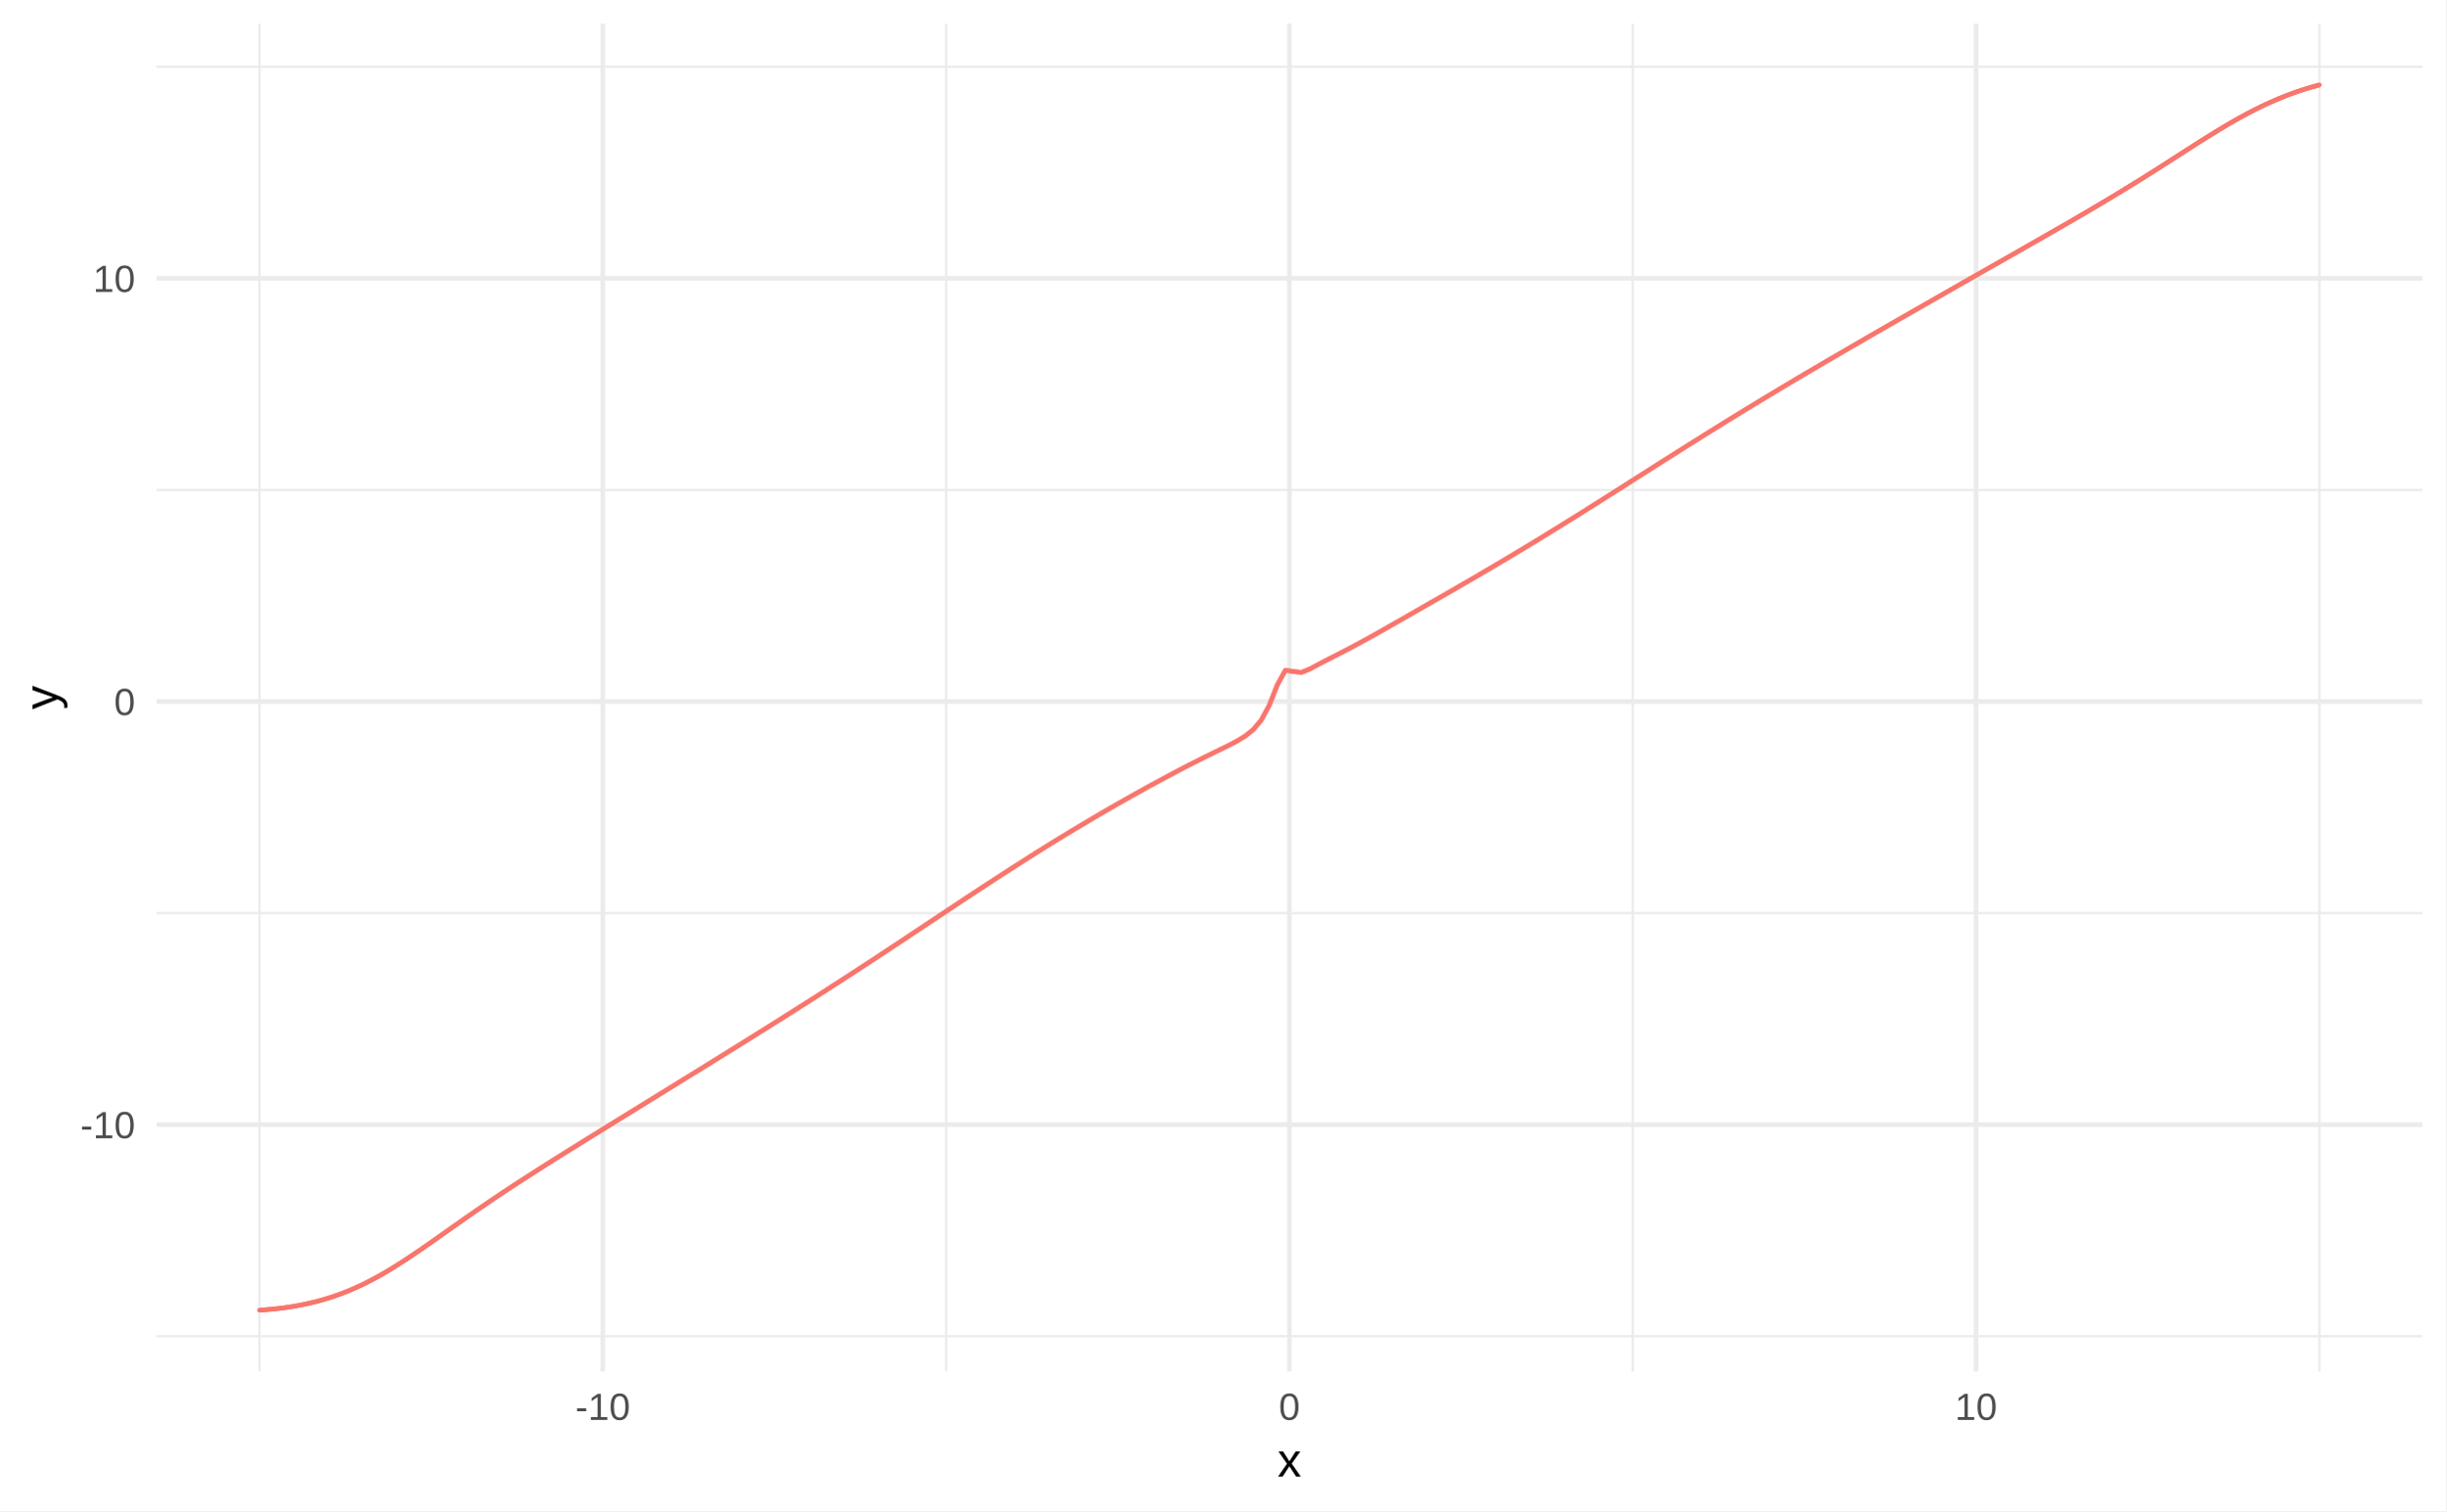
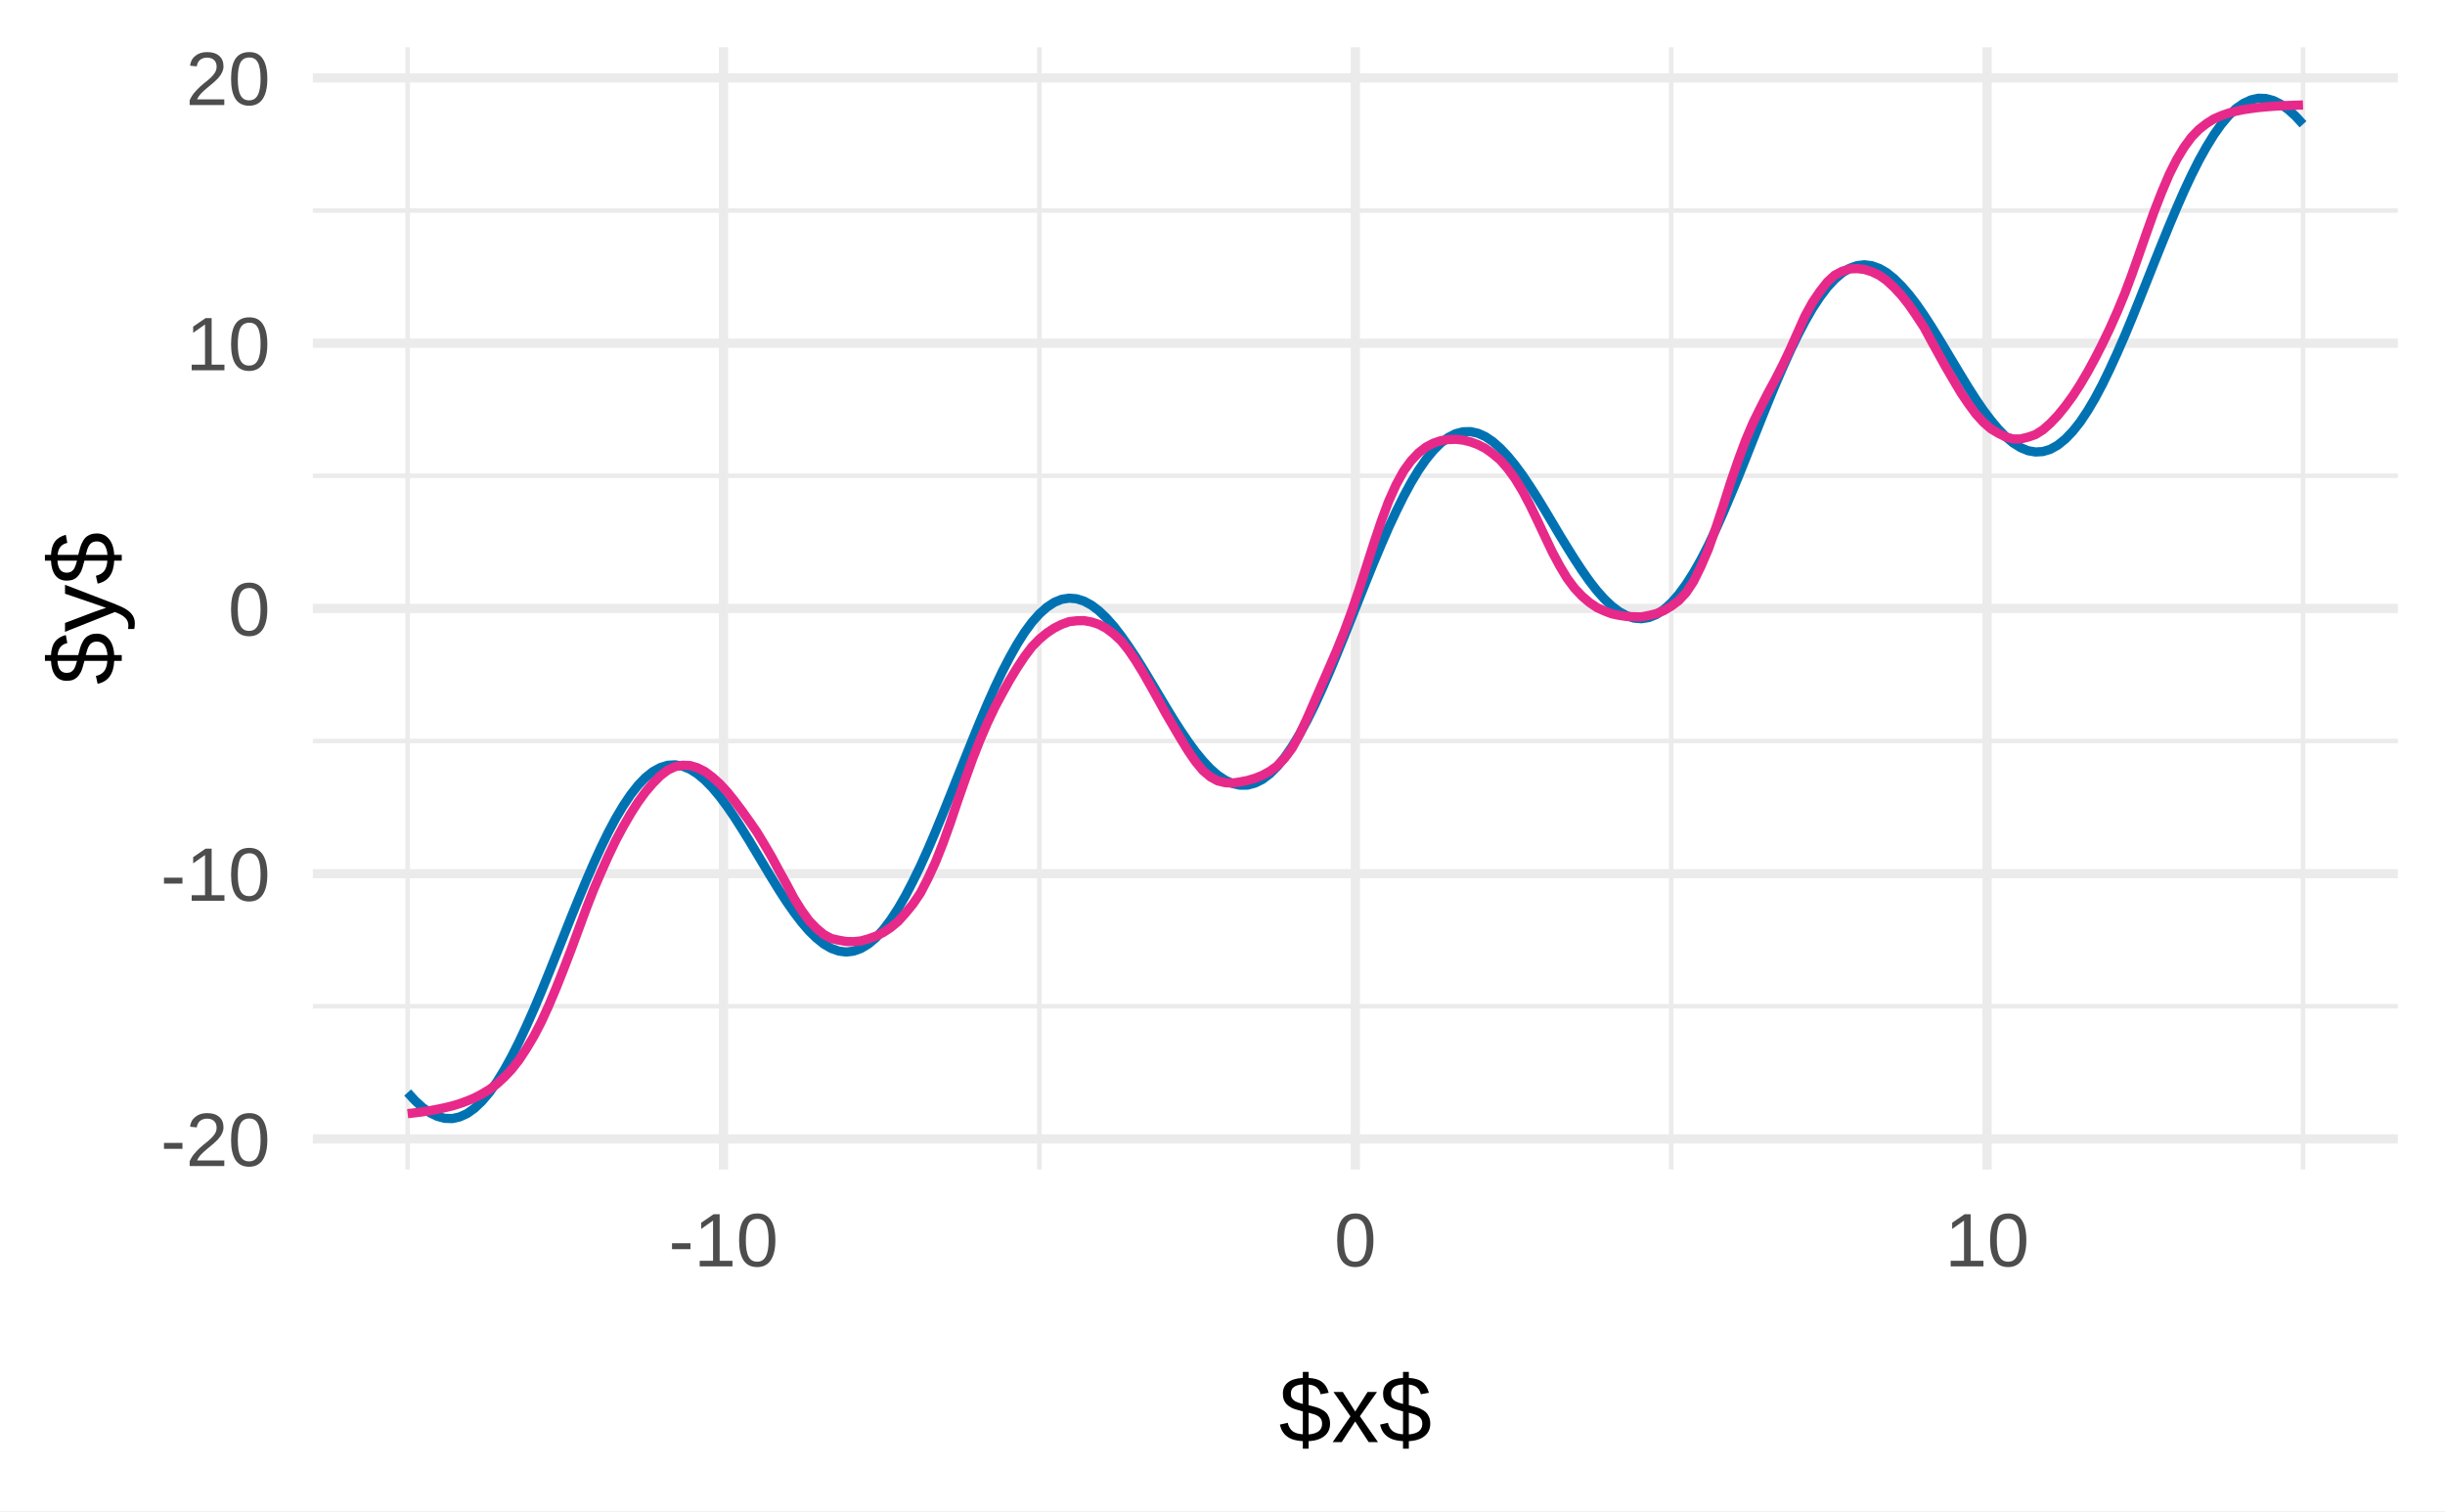
- <svg xmlns="http://www.w3.org/2000/svg" viewBox="0 0 566.93 350.38">
+ <svg xmlns="http://www.w3.org/2000/svg" viewBox="0 0 283.46 175.19">
  <defs>
    <style type="text/css">
    line, polyline, path, rect, circle {
      fill: none;
      stroke: #000000;
      stroke-linecap: round;
      stroke-linejoin: round;
      stroke-miterlimit: 10.00;
    }
  </style>
  </defs>
  <rect width="100%" height="100%" style="stroke: none; fill: #FFFFFF;" />
  <defs>
-     <clipPath id="cpMzYuMjY4OHw1NjEuNDV8MzE4LjAwN3w1LjQ3OTQ1">
-       <rect x="36.27" y="5.48" width="525.18" height="312.53" />
+     <clipPath id="cpMzYuMjY4OHwyNzcuOTg1fDEzNS41OTN8NS40Nzk0NQ==">
+       <rect x="36.27" y="5.48" width="241.72" height="130.11" />
    </clipPath>
  </defs>
-   <polyline points="36.27,309.84 561.45,309.84 " style="stroke-width: 0.53; stroke: #EBEBEB; stroke-linecap: butt;" clip-path="url(#cpMzYuMjY4OHw1NjEuNDV8MzE4LjAwN3w1LjQ3OTQ1)" />
-   <polyline points="36.27,211.72 561.45,211.72 " style="stroke-width: 0.53; stroke: #EBEBEB; stroke-linecap: butt;" clip-path="url(#cpMzYuMjY4OHw1NjEuNDV8MzE4LjAwN3w1LjQ3OTQ1)" />
-   <polyline points="36.27,113.60 561.45,113.60 " style="stroke-width: 0.53; stroke: #EBEBEB; stroke-linecap: butt;" clip-path="url(#cpMzYuMjY4OHw1NjEuNDV8MzE4LjAwN3w1LjQ3OTQ1)" />
-   <polyline points="36.27,15.48 561.45,15.48 " style="stroke-width: 0.53; stroke: #EBEBEB; stroke-linecap: butt;" clip-path="url(#cpMzYuMjY4OHw1NjEuNDV8MzE4LjAwN3w1LjQ3OTQ1)" />
-   <polyline points="60.14,318.01 60.14,5.48 " style="stroke-width: 0.53; stroke: #EBEBEB; stroke-linecap: butt;" clip-path="url(#cpMzYuMjY4OHw1NjEuNDV8MzE4LjAwN3w1LjQ3OTQ1)" />
-   <polyline points="219.29,318.01 219.29,5.48 " style="stroke-width: 0.53; stroke: #EBEBEB; stroke-linecap: butt;" clip-path="url(#cpMzYuMjY4OHw1NjEuNDV8MzE4LjAwN3w1LjQ3OTQ1)" />
-   <polyline points="378.43,318.01 378.43,5.48 " style="stroke-width: 0.53; stroke: #EBEBEB; stroke-linecap: butt;" clip-path="url(#cpMzYuMjY4OHw1NjEuNDV8MzE4LjAwN3w1LjQ3OTQ1)" />
-   <polyline points="537.58,318.01 537.58,5.48 " style="stroke-width: 0.53; stroke: #EBEBEB; stroke-linecap: butt;" clip-path="url(#cpMzYuMjY4OHw1NjEuNDV8MzE4LjAwN3w1LjQ3OTQ1)" />
-   <polyline points="36.27,260.78 561.45,260.78 " style="stroke-width: 1.07; stroke: #EBEBEB; stroke-linecap: butt;" clip-path="url(#cpMzYuMjY4OHw1NjEuNDV8MzE4LjAwN3w1LjQ3OTQ1)" />
-   <polyline points="36.27,162.66 561.45,162.66 " style="stroke-width: 1.07; stroke: #EBEBEB; stroke-linecap: butt;" clip-path="url(#cpMzYuMjY4OHw1NjEuNDV8MzE4LjAwN3w1LjQ3OTQ1)" />
-   <polyline points="36.27,64.54 561.45,64.54 " style="stroke-width: 1.07; stroke: #EBEBEB; stroke-linecap: butt;" clip-path="url(#cpMzYuMjY4OHw1NjEuNDV8MzE4LjAwN3w1LjQ3OTQ1)" />
-   <polyline points="139.71,318.01 139.71,5.48 " style="stroke-width: 1.07; stroke: #EBEBEB; stroke-linecap: butt;" clip-path="url(#cpMzYuMjY4OHw1NjEuNDV8MzE4LjAwN3w1LjQ3OTQ1)" />
-   <polyline points="298.86,318.01 298.86,5.48 " style="stroke-width: 1.07; stroke: #EBEBEB; stroke-linecap: butt;" clip-path="url(#cpMzYuMjY4OHw1NjEuNDV8MzE4LjAwN3w1LjQ3OTQ1)" />
-   <polyline points="458.00,318.01 458.00,5.48 " style="stroke-width: 1.07; stroke: #EBEBEB; stroke-linecap: butt;" clip-path="url(#cpMzYuMjY4OHw1NjEuNDV8MzE4LjAwN3w1LjQ3OTQ1)" />
-   <polyline points="60.14,303.80 62.01,303.66 63.89,303.48 65.76,303.26 67.63,302.98 69.50,302.65 71.37,302.26 73.25,301.82 75.12,301.30 76.99,300.72 78.86,300.06 80.74,299.33 82.61,298.52 84.48,297.64 86.35,296.68 88.23,295.65 90.10,294.56 91.97,293.41 93.84,292.21 95.71,290.96 97.59,289.69 99.46,288.39 101.33,287.07 103.20,285.75 105.08,284.42 106.95,283.11 108.82,281.80 110.69,280.50 112.57,279.22 114.44,277.95 116.31,276.70 118.18,275.46 120.05,274.23 121.93,273.02 123.80,271.82 125.67,270.62 127.54,269.44 129.42,268.26 131.29,267.09 133.16,265.93 135.03,264.76 136.91,263.60 138.78,262.44 140.65,261.28 142.52,260.13 144.39,258.97 146.27,257.82 148.14,256.66 150.01,255.51 151.88,254.35 153.76,253.19 155.63,252.04 157.50,250.88 159.37,249.72 161.25,248.57 163.12,247.41 164.99,246.25 166.86,245.09 168.73,243.92 170.61,242.76 172.48,241.60 174.35,240.43 176.22,239.26 178.10,238.09 179.97,236.91 181.84,235.73 183.71,234.55 185.58,233.36 187.46,232.17 189.33,230.98 191.20,229.78 193.07,228.57 194.95,227.36 196.82,226.15 198.69,224.93 200.56,223.71 202.44,222.48 204.31,221.25 206.18,220.01 208.05,218.78 209.92,217.53 211.80,216.29 213.67,215.05 215.54,213.80 217.41,212.56 219.29,211.31 221.16,210.07 223.03,208.83 224.90,207.59 226.78,206.36 228.65,205.13 230.52,203.91 232.39,202.70 234.26,201.49 236.14,200.29 238.01,199.09 239.88,197.91 241.75,196.74 243.63,195.57 245.50,194.42 247.37,193.28 249.24,192.15 251.12,191.03 252.99,189.92 254.86,188.82 256.73,187.73 258.60,186.65 260.48,185.59 262.35,184.53 264.22,183.49 266.09,182.45 267.97,181.43 269.84,180.42 271.71,179.42 273.58,178.43 275.46,177.46 277.33,176.51 279.20,175.57 281.07,174.65 282.94,173.74 284.82,172.82 286.69,171.84 288.56,170.71 290.43,169.22 292.31,167.01 294.18,163.56 296.05,158.82 297.92,155.42 299.80,155.71 301.67,155.90 303.54,155.14 305.41,154.15 307.28,153.16 309.16,152.21 311.03,151.25 312.90,150.28 314.77,149.28 316.65,148.26 318.52,147.22 320.39,146.16 322.26,145.10 324.14,144.03 326.01,142.96 327.88,141.89 329.75,140.82 331.62,139.74 333.50,138.67 335.37,137.59 337.24,136.51 339.11,135.43 340.99,134.35 342.86,133.26 344.73,132.16 346.60,131.06 348.48,129.95 350.35,128.83 352.22,127.71 354.09,126.58 355.96,125.44 357.84,124.30 359.71,123.15 361.58,121.99 363.45,120.83 365.33,119.66 367.20,118.49 369.07,117.31 370.94,116.13 372.82,114.94 374.69,113.75 376.56,112.56 378.43,111.37 380.30,110.18 382.18,108.99 384.05,107.80 385.92,106.61 387.79,105.43 389.67,104.24 391.54,103.06 393.41,101.89 395.28,100.71 397.16,99.55 399.03,98.38 400.90,97.23 402.77,96.08 404.64,94.93 406.52,93.79 408.39,92.65 410.26,91.52 412.13,90.40 414.01,89.28 415.88,88.16 417.75,87.05 419.62,85.95 421.50,84.85 423.37,83.75 425.24,82.66 427.11,81.57 428.98,80.48 430.86,79.39 432.73,78.31 434.60,77.23 436.47,76.15 438.35,75.08 440.22,74.00 442.09,72.93 443.96,71.85 445.84,70.78 447.71,69.71 449.58,68.64 451.45,67.57 453.32,66.51 455.20,65.44 457.07,64.37 458.94,63.30 460.81,62.24 462.69,61.17 464.56,60.11 466.43,59.04 468.30,57.98 470.17,56.91 472.05,55.84 473.92,54.77 475.79,53.70 477.66,52.62 479.54,51.54 481.41,50.45 483.28,49.36 485.15,48.26 487.03,47.15 488.90,46.03 490.77,44.90 492.64,43.76 494.51,42.61 496.39,41.45 498.26,40.27 500.13,39.09 502.00,37.89 503.88,36.69 505.75,35.49 507.62,34.29 509.49,33.09 511.37,31.91 513.24,30.75 515.11,29.61 516.98,28.50 518.85,27.44 520.73,26.42 522.60,25.44 524.47,24.52 526.34,23.66 528.22,22.85 530.09,22.10 531.96,21.41 533.83,20.78 535.71,20.21 537.58,19.69 537.58,19.69 535.71,20.21 533.83,20.78 531.96,21.41 530.09,22.10 528.22,22.85 526.34,23.66 524.47,24.52 522.60,25.44 520.73,26.42 518.85,27.44 516.98,28.50 515.11,29.61 513.24,30.75 511.37,31.91 509.49,33.09 507.62,34.29 505.75,35.49 503.88,36.69 502.00,37.89 500.13,39.09 498.26,40.27 496.39,41.45 494.51,42.61 492.64,43.76 490.77,44.91 488.90,46.03 487.03,47.15 485.15,48.26 483.28,49.36 481.41,50.45 479.54,51.54 477.66,52.62 475.79,53.70 473.92,54.77 472.05,55.84 470.17,56.91 468.30,57.98 466.43,59.04 464.56,60.11 462.69,61.17 460.81,62.24 458.94,63.31 457.07,64.37 455.20,65.44 453.32,66.51 451.45,67.58 449.58,68.65 447.71,69.71 445.84,70.79 443.96,71.86 442.09,72.93 440.22,74.00 438.35,75.08 436.47,76.16 434.60,77.23 432.73,78.31 430.86,79.40 428.98,80.48 427.11,81.57 425.24,82.66 423.37,83.75 421.50,84.85 419.62,85.95 417.75,87.05 415.88,88.17 414.01,89.28 412.13,90.40 410.26,91.52 408.39,92.65 406.52,93.79 404.64,94.93 402.77,96.08 400.90,97.23 399.03,98.38 397.16,99.55 395.28,100.71 393.41,101.89 391.54,103.06 389.67,104.24 387.79,105.43 385.92,106.61 384.05,107.80 382.18,108.99 380.30,110.18 378.43,111.37 376.56,112.57 374.69,113.75 372.82,114.94 370.94,116.13 369.07,117.31 367.20,118.49 365.33,119.66 363.45,120.83 361.58,121.99 359.71,123.15 357.84,124.30 355.96,125.44 354.09,126.58 352.22,127.71 350.35,128.83 348.48,129.95 346.60,131.06 344.73,132.16 342.86,133.26 340.99,134.35 339.11,135.43 337.24,136.52 335.37,137.59 333.50,138.67 331.62,139.74 329.75,140.82 327.88,141.89 326.01,142.96 324.14,144.03 322.26,145.10 320.39,146.17 318.52,147.22 316.65,148.26 314.77,149.28 312.90,150.28 311.03,151.25 309.16,152.21 307.28,153.16 305.41,154.15 303.54,155.15 301.67,155.90 299.80,155.71 297.92,155.43 296.05,158.82 294.18,163.56 292.31,167.01 290.43,169.22 288.56,170.71 286.69,171.84 284.82,172.82 282.94,173.74 281.07,174.65 279.20,175.57 277.33,176.51 275.46,177.46 273.58,178.43 271.71,179.42 269.84,180.42 267.97,181.43 266.09,182.45 264.22,183.49 262.35,184.53 260.48,185.59 258.60,186.65 256.73,187.73 254.86,188.82 252.99,189.92 251.12,191.03 249.24,192.15 247.37,193.28 245.50,194.42 243.63,195.58 241.75,196.74 239.88,197.91 238.01,199.10 236.14,200.29 234.26,201.49 232.39,202.70 230.52,203.91 228.65,205.14 226.78,206.36 224.90,207.60 223.03,208.83 221.16,210.07 219.29,211.31 217.41,212.56 215.54,213.80 213.67,215.05 211.80,216.29 209.92,217.54 208.05,218.78 206.18,220.01 204.31,221.25 202.44,222.48 200.56,223.71 198.69,224.93 196.82,226.15 194.95,227.36 193.07,228.57 191.20,229.78 189.33,230.98 187.46,232.17 185.58,233.36 183.71,234.55 181.84,235.73 179.97,236.91 178.10,238.09 176.22,239.26 174.35,240.43 172.48,241.60 170.61,242.76 168.73,243.93 166.86,245.09 164.99,246.25 163.12,247.41 161.25,248.57 159.37,249.72 157.50,250.88 155.63,252.04 153.76,253.19 151.88,254.35 150.01,255.51 148.14,256.66 146.27,257.82 144.39,258.97 142.52,260.13 140.65,261.29 138.78,262.44 136.91,263.60 135.03,264.76 133.16,265.93 131.29,267.09 129.42,268.26 127.54,269.44 125.67,270.63 123.80,271.82 121.93,273.02 120.05,274.23 118.18,275.46 116.31,276.70 114.44,277.95 112.57,279.22 110.69,280.50 108.82,281.80 106.95,283.11 105.08,284.42 103.20,285.75 101.33,287.07 99.46,288.39 97.59,289.69 95.71,290.96 93.84,292.21 91.97,293.41 90.10,294.56 88.23,295.65 86.35,296.68 84.48,297.64 82.61,298.52 80.74,299.33 78.86,300.06 76.99,300.72 75.12,301.30 73.25,301.82 71.37,302.26 69.50,302.65 67.63,302.98 65.76,303.26 63.89,303.48 62.01,303.66 60.14,303.80 " style="stroke-width: 1.07; stroke: #F8766D; fill: #333333; fill-opacity: 0.90;" clip-path="url(#cpMzYuMjY4OHw1NjEuNDV8MzE4LjAwN3w1LjQ3OTQ1)" />
-   <polyline points="60.14,303.80 62.01,303.66 63.89,303.48 65.76,303.26 67.63,302.98 69.50,302.65 71.37,302.26 73.25,301.82 75.12,301.30 76.99,300.72 78.86,300.06 80.74,299.33 82.61,298.52 84.48,297.64 86.35,296.68 88.23,295.65 90.10,294.56 91.97,293.41 93.84,292.21 95.71,290.96 97.59,289.69 99.46,288.39 101.33,287.07 103.20,285.75 105.08,284.42 106.95,283.11 108.82,281.80 110.69,280.50 112.57,279.22 114.44,277.95 116.31,276.70 118.18,275.46 120.05,274.23 121.93,273.02 123.80,271.82 125.67,270.63 127.54,269.44 129.42,268.26 131.29,267.09 133.16,265.93 135.03,264.76 136.91,263.60 138.78,262.44 140.65,261.29 142.52,260.13 144.39,258.97 146.27,257.82 148.14,256.66 150.01,255.51 151.88,254.35 153.76,253.19 155.63,252.04 157.50,250.88 159.37,249.72 161.25,248.57 163.12,247.41 164.99,246.25 166.86,245.09 168.73,243.93 170.61,242.76 172.48,241.60 174.35,240.43 176.22,239.26 178.10,238.09 179.97,236.91 181.84,235.73 183.71,234.55 185.58,233.36 187.46,232.17 189.33,230.98 191.20,229.78 193.07,228.57 194.95,227.36 196.82,226.15 198.69,224.93 200.56,223.71 202.44,222.48 204.31,221.25 206.18,220.01 208.05,218.78 209.92,217.54 211.80,216.29 213.67,215.05 215.54,213.80 217.41,212.56 219.29,211.31 221.16,210.07 223.03,208.83 224.90,207.59 226.78,206.36 228.65,205.13 230.52,203.91 232.39,202.70 234.26,201.49 236.14,200.29 238.01,199.10 239.88,197.91 241.75,196.74 243.63,195.57 245.50,194.42 247.37,193.28 249.24,192.15 251.12,191.03 252.99,189.92 254.86,188.82 256.73,187.73 258.60,186.65 260.48,185.59 262.35,184.53 264.22,183.49 266.09,182.45 267.97,181.43 269.84,180.42 271.71,179.42 273.58,178.43 275.46,177.46 277.33,176.51 279.20,175.57 281.07,174.65 282.94,173.74 284.82,172.82 286.69,171.84 288.56,170.71 290.43,169.22 292.31,167.01 294.18,163.56 296.05,158.82 297.92,155.43 299.80,155.71 301.67,155.90 303.54,155.14 305.41,154.15 307.28,153.16 309.16,152.21 311.03,151.25 312.90,150.28 314.77,149.28 316.65,148.26 318.52,147.22 320.39,146.16 322.26,145.10 324.14,144.03 326.01,142.96 327.88,141.89 329.75,140.82 331.62,139.74 333.50,138.67 335.37,137.59 337.24,136.52 339.11,135.43 340.99,134.35 342.86,133.26 344.73,132.16 346.60,131.06 348.48,129.95 350.35,128.83 352.22,127.71 354.09,126.58 355.96,125.44 357.84,124.30 359.71,123.15 361.58,121.99 363.45,120.83 365.33,119.66 367.20,118.49 369.07,117.31 370.94,116.13 372.82,114.94 374.69,113.75 376.56,112.57 378.43,111.37 380.30,110.18 382.18,108.99 384.05,107.80 385.92,106.61 387.79,105.43 389.67,104.24 391.54,103.06 393.41,101.89 395.28,100.71 397.16,99.55 399.03,98.38 400.90,97.23 402.77,96.08 404.64,94.93 406.52,93.79 408.39,92.65 410.26,91.52 412.13,90.40 414.01,89.28 415.88,88.16 417.75,87.05 419.62,85.95 421.50,84.85 423.37,83.75 425.24,82.66 427.11,81.57 428.98,80.48 430.86,79.40 432.73,78.31 434.60,77.23 436.47,76.15 438.35,75.08 440.22,74.00 442.09,72.93 443.96,71.86 445.84,70.78 447.71,69.71 449.58,68.64 451.45,67.58 453.32,66.51 455.20,65.44 457.07,64.37 458.94,63.31 460.81,62.24 462.69,61.17 464.56,60.11 466.43,59.04 468.30,57.98 470.17,56.91 472.05,55.84 473.92,54.77 475.79,53.70 477.66,52.62 479.54,51.54 481.41,50.45 483.28,49.36 485.15,48.26 487.03,47.15 488.90,46.03 490.77,44.90 492.64,43.76 494.51,42.61 496.39,41.45 498.26,40.27 500.13,39.09 502.00,37.89 503.88,36.69 505.75,35.49 507.62,34.29 509.49,33.09 511.37,31.91 513.24,30.75 515.11,29.61 516.98,28.50 518.85,27.44 520.73,26.42 522.60,25.44 524.47,24.52 526.34,23.66 528.22,22.85 530.09,22.10 531.96,21.41 533.83,20.78 535.71,20.21 537.58,19.69 " style="stroke-width: 1.07; stroke: #F8766D; stroke-linecap: butt;" clip-path="url(#cpMzYuMjY4OHw1NjEuNDV8MzE4LjAwN3w1LjQ3OTQ1)" />
+   <polyline points="36.27,116.66 277.99,116.66 " style="stroke-width: 0.53; stroke: #EBEBEB; stroke-linecap: butt;" clip-path="url(#cpMzYuMjY4OHwyNzcuOTg1fDEzNS41OTN8NS40Nzk0NQ==)" />
+   <polyline points="36.27,85.91 277.99,85.91 " style="stroke-width: 0.53; stroke: #EBEBEB; stroke-linecap: butt;" clip-path="url(#cpMzYuMjY4OHwyNzcuOTg1fDEzNS41OTN8NS40Nzk0NQ==)" />
+   <polyline points="36.27,55.16 277.99,55.16 " style="stroke-width: 0.53; stroke: #EBEBEB; stroke-linecap: butt;" clip-path="url(#cpMzYuMjY4OHwyNzcuOTg1fDEzNS41OTN8NS40Nzk0NQ==)" />
+   <polyline points="36.27,24.41 277.99,24.41 " style="stroke-width: 0.53; stroke: #EBEBEB; stroke-linecap: butt;" clip-path="url(#cpMzYuMjY4OHwyNzcuOTg1fDEzNS41OTN8NS40Nzk0NQ==)" />
+   <polyline points="47.26,135.59 47.26,5.48 " style="stroke-width: 0.53; stroke: #EBEBEB; stroke-linecap: butt;" clip-path="url(#cpMzYuMjY4OHwyNzcuOTg1fDEzNS41OTN8NS40Nzk0NQ==)" />
+   <polyline points="120.50,135.59 120.50,5.48 " style="stroke-width: 0.53; stroke: #EBEBEB; stroke-linecap: butt;" clip-path="url(#cpMzYuMjY4OHwyNzcuOTg1fDEzNS41OTN8NS40Nzk0NQ==)" />
+   <polyline points="193.75,135.59 193.75,5.48 " style="stroke-width: 0.53; stroke: #EBEBEB; stroke-linecap: butt;" clip-path="url(#cpMzYuMjY4OHwyNzcuOTg1fDEzNS41OTN8NS40Nzk0NQ==)" />
+   <polyline points="267.00,135.59 267.00,5.48 " style="stroke-width: 0.53; stroke: #EBEBEB; stroke-linecap: butt;" clip-path="url(#cpMzYuMjY4OHwyNzcuOTg1fDEzNS41OTN8NS40Nzk0NQ==)" />
+   <polyline points="36.27,132.04 277.99,132.04 " style="stroke-width: 1.07; stroke: #EBEBEB; stroke-linecap: butt;" clip-path="url(#cpMzYuMjY4OHwyNzcuOTg1fDEzNS41OTN8NS40Nzk0NQ==)" />
+   <polyline points="36.27,101.29 277.99,101.29 " style="stroke-width: 1.07; stroke: #EBEBEB; stroke-linecap: butt;" clip-path="url(#cpMzYuMjY4OHwyNzcuOTg1fDEzNS41OTN8NS40Nzk0NQ==)" />
+   <polyline points="36.27,70.54 277.99,70.54 " style="stroke-width: 1.07; stroke: #EBEBEB; stroke-linecap: butt;" clip-path="url(#cpMzYuMjY4OHwyNzcuOTg1fDEzNS41OTN8NS40Nzk0NQ==)" />
+   <polyline points="36.27,39.79 277.99,39.79 " style="stroke-width: 1.07; stroke: #EBEBEB; stroke-linecap: butt;" clip-path="url(#cpMzYuMjY4OHwyNzcuOTg1fDEzNS41OTN8NS40Nzk0NQ==)" />
+   <polyline points="36.27,9.03 277.99,9.03 " style="stroke-width: 1.07; stroke: #EBEBEB; stroke-linecap: butt;" clip-path="url(#cpMzYuMjY4OHwyNzcuOTg1fDEzNS41OTN8NS40Nzk0NQ==)" />
+   <polyline points="83.88,135.59 83.88,5.48 " style="stroke-width: 1.07; stroke: #EBEBEB; stroke-linecap: butt;" clip-path="url(#cpMzYuMjY4OHwyNzcuOTg1fDEzNS41OTN8NS40Nzk0NQ==)" />
+   <polyline points="157.13,135.59 157.13,5.48 " style="stroke-width: 1.07; stroke: #EBEBEB; stroke-linecap: butt;" clip-path="url(#cpMzYuMjY4OHwyNzcuOTg1fDEzNS41OTN8NS40Nzk0NQ==)" />
+   <polyline points="230.37,135.59 230.37,5.48 " style="stroke-width: 1.07; stroke: #EBEBEB; stroke-linecap: butt;" clip-path="url(#cpMzYuMjY4OHwyNzcuOTg1fDEzNS41OTN8NS40Nzk0NQ==)" />
+   <polyline points="47.26,126.66 48.12,127.60 48.98,128.39 49.84,129.00 50.70,129.42 51.56,129.65 52.43,129.68 53.29,129.49 54.15,129.10 55.01,128.49 55.87,127.67 56.74,126.65 57.60,125.44 58.46,124.04 59.32,122.48 60.18,120.77 61.04,118.93 61.91,116.97 62.77,114.93 63.63,112.82 64.49,110.67 65.35,108.50 66.21,106.34 67.08,104.21 67.94,102.14 68.80,100.15 69.66,98.26 70.52,96.50 71.38,94.88 72.25,93.42 73.11,92.14 73.97,91.04 74.83,90.15 75.69,89.46 76.55,88.99 77.42,88.72 78.28,88.67 79.14,88.83 80.00,89.18 80.86,89.72 81.73,90.45 82.59,91.33 83.45,92.36 84.31,93.51 85.17,94.77 86.03,96.12 86.90,97.52 87.76,98.96 88.62,100.40 89.48,101.83 90.34,103.22 91.20,104.55 92.07,105.79 92.93,106.92 93.79,107.92 94.65,108.76 95.51,109.45 96.37,109.95 97.24,110.26 98.10,110.37 98.96,110.27 99.82,109.96 100.68,109.44 101.55,108.71 102.41,107.77 103.27,106.63 104.13,105.31 104.99,103.82 105.85,102.16 106.72,100.37 107.58,98.46 108.44,96.45 109.30,94.36 110.16,92.22 111.02,90.06 111.89,87.89 112.75,85.75 113.61,83.65 114.47,81.62 115.33,79.69 116.19,77.88 117.06,76.20 117.92,74.67 118.78,73.31 119.64,72.14 120.50,71.17 121.37,70.40 122.23,69.83 123.09,69.48 123.95,69.35 124.81,69.42 125.67,69.69 126.54,70.16 127.40,70.81 128.26,71.63 129.12,72.60 129.98,73.71 130.84,74.93 131.71,76.24 132.57,77.62 133.43,79.05 134.29,80.49 135.15,81.93 136.01,83.34 136.88,84.70 137.74,85.97 138.60,87.15 139.46,88.20 140.32,89.12 141.18,89.87 142.05,90.45 142.91,90.84 143.77,91.03 144.63,91.02 145.49,90.79 146.36,90.36 147.22,89.71 148.08,88.85 148.94,87.80 149.80,86.55 150.66,85.12 151.53,83.53 152.39,81.80 153.25,79.93 154.11,77.96 154.97,75.90 155.83,73.78 156.70,71.62 157.56,69.45 158.42,67.29 159.28,65.17 160.14,63.12 161.00,61.14 161.87,59.28 162.73,57.54 163.59,55.95 164.45,54.52 165.31,53.28 166.18,52.22 167.04,51.36 167.90,50.72 168.76,50.28 169.62,50.06 170.48,50.04 171.35,50.23 172.21,50.62 173.07,51.20 173.93,51.96 174.79,52.87 175.65,53.92 176.52,55.10 177.38,56.38 178.24,57.73 179.10,59.14 179.96,60.58 180.82,62.03 181.69,63.45 182.55,64.83 183.41,66.14 184.27,67.36 185.13,68.47 186.00,69.44 186.86,70.26 187.72,70.91 188.58,71.38 189.44,71.66 190.30,71.73 191.17,71.59 192.03,71.24 192.89,70.68 193.75,69.90 194.61,68.93 195.47,67.76 196.34,66.40 197.20,64.88 198.06,63.20 198.92,61.38 199.78,59.45 200.64,57.42 201.51,55.33 202.37,53.18 203.23,51.01 204.09,48.85 204.95,46.71 205.81,44.62 206.68,42.61 207.54,40.70 208.40,38.91 209.26,37.26 210.12,35.76 210.99,34.44 211.85,33.30 212.71,32.37 213.57,31.63 214.43,31.11 215.29,30.80 216.16,30.70 217.02,30.81 217.88,31.12 218.74,31.62 219.60,32.31 220.46,33.16 221.33,34.16 222.19,35.28 223.05,36.52 223.91,37.85 224.77,39.24 225.63,40.67 226.50,42.12 227.36,43.55 228.22,44.96 229.08,46.30 229.94,47.56 230.81,48.71 231.67,49.74 232.53,50.63 233.39,51.35 234.25,51.89 235.11,52.25 235.98,52.40 236.84,52.35 237.70,52.09 238.56,51.61 239.42,50.92 240.28,50.03 241.15,48.94 242.01,47.65 242.87,46.20 243.73,44.58 244.59,42.81 245.45,40.93 246.32,38.94 247.18,36.87 248.04,34.74 248.90,32.58 249.76,30.41 250.63,28.25 251.49,26.14 252.35,24.10 253.21,22.14 254.07,20.30 254.93,18.59 255.80,17.03 256.66,15.63 257.52,14.42 258.38,13.40 259.24,12.58 260.10,11.98 260.97,11.58 261.83,11.39 262.69,11.42 263.55,11.65 264.41,12.08 265.27,12.69 266.14,13.47 267.00,14.41 " style="stroke-width: 1.07; stroke: #0072B2; stroke-linecap: butt;" clip-path="url(#cpMzYuMjY4OHwyNzcuOTg1fDEzNS41OTN8NS40Nzk0NQ==)" />
+   <polyline points="47.26,129.11 48.12,129.01 48.98,128.90 49.84,128.76 50.70,128.60 51.56,128.42 52.43,128.21 53.29,127.95 54.15,127.64 55.01,127.28 55.87,126.83 56.74,126.31 57.60,125.67 58.46,124.88 59.32,123.97 60.18,122.87 61.04,121.56 61.91,120.10 62.77,118.44 63.63,116.56 64.49,114.51 65.35,112.34 66.21,110.10 67.08,107.74 67.94,105.40 68.80,103.19 69.66,101.18 70.52,99.25 71.38,97.45 72.25,95.83 73.11,94.34 73.97,92.99 74.83,91.82 75.69,90.81 76.55,89.94 77.42,89.28 78.28,88.88 79.14,88.72 80.00,88.75 80.86,89.01 81.73,89.45 82.59,90.10 83.45,90.87 84.31,91.80 85.17,92.87 86.03,94.02 86.90,95.24 87.76,96.48 88.62,97.90 89.48,99.37 90.34,100.98 91.20,102.53 92.07,104.17 92.93,105.54 93.79,106.73 94.65,107.62 95.51,108.34 96.37,108.80 97.24,109.00 98.10,109.15 98.96,109.17 99.82,109.08 100.68,108.84 101.55,108.53 102.41,108.10 103.27,107.53 104.13,106.81 104.99,105.85 105.85,104.80 106.72,103.51 107.58,101.85 108.44,99.99 109.30,97.83 110.16,95.44 111.02,92.88 111.89,90.39 112.75,88.00 113.61,85.81 114.47,83.81 115.33,82.00 116.19,80.39 117.06,78.83 117.92,77.42 118.78,76.12 119.64,74.98 120.50,74.10 121.37,73.38 122.23,72.81 123.09,72.38 123.95,72.07 124.81,71.97 125.67,71.95 126.54,72.11 127.40,72.39 128.26,72.85 129.12,73.50 129.98,74.30 130.84,75.37 131.71,76.66 132.57,78.07 133.43,79.58 134.29,81.12 135.15,82.69 136.01,84.16 136.88,85.64 137.74,87.04 138.60,88.29 139.46,89.33 140.32,90.06 141.18,90.53 142.05,90.74 142.91,90.78 143.77,90.65 144.63,90.48 145.49,90.23 146.36,89.88 147.22,89.41 148.08,88.79 148.94,87.89 149.80,86.74 150.66,85.16 151.53,83.30 152.39,81.33 153.25,79.35 154.11,77.38 154.97,75.39 155.83,73.25 156.70,70.89 157.56,68.36 158.42,65.66 159.28,62.97 160.14,60.41 161.00,58.10 161.87,56.17 162.73,54.60 163.59,53.42 164.45,52.51 165.31,51.84 166.18,51.38 167.04,51.09 167.90,50.96 168.76,50.93 169.62,51.02 170.48,51.23 171.35,51.55 172.21,51.99 173.07,52.61 173.93,53.33 174.79,54.32 175.65,55.49 176.52,56.93 177.38,58.56 178.24,60.35 179.10,62.18 179.96,63.99 180.82,65.60 181.69,67.05 182.55,68.20 183.41,69.11 184.27,69.85 185.13,70.43 186.00,70.83 186.86,71.16 187.72,71.34 188.58,71.47 189.44,71.50 190.30,71.52 191.17,71.35 192.03,71.14 192.89,70.79 193.75,70.28 194.61,69.64 195.47,68.72 196.34,67.41 197.20,65.66 198.06,63.66 198.92,61.23 199.78,58.63 200.64,55.91 201.51,53.38 202.37,51.06 203.23,49.03 204.09,47.29 204.95,45.60 205.81,44.01 206.68,42.31 207.54,40.50 208.40,38.57 209.26,36.64 210.12,35.07 210.99,33.79 211.85,32.69 212.71,31.90 213.57,31.45 214.43,31.18 215.29,31.14 216.16,31.24 217.02,31.51 217.88,31.92 218.74,32.53 219.60,33.33 220.46,34.26 221.33,35.37 222.19,36.62 223.05,37.93 223.91,39.52 224.77,41.08 225.63,42.63 226.50,44.12 227.36,45.56 228.22,46.83 229.08,48.00 229.94,48.95 230.81,49.71 231.67,50.23 232.53,50.65 233.39,50.89 234.25,50.89 235.11,50.68 235.98,50.38 236.84,49.84 237.70,49.08 238.56,48.18 239.42,47.12 240.28,45.95 241.15,44.61 242.01,43.15 242.87,41.57 243.73,39.89 244.59,38.10 245.45,36.17 246.32,34.07 247.18,31.77 248.04,29.34 248.90,26.88 249.76,24.47 250.63,22.24 251.49,20.22 252.35,18.50 253.21,17.07 254.07,15.90 254.93,15.01 255.80,14.33 256.66,13.79 257.52,13.41 258.38,13.11 259.24,12.89 260.10,12.71 260.97,12.58 261.83,12.47 262.69,12.39 263.55,12.32 264.41,12.27 265.27,12.23 266.14,12.20 267.00,12.17 " style="stroke-width: 1.07; stroke: #E7298A; stroke-linecap: butt;" clip-path="url(#cpMzYuMjY4OHwyNzcuOTg1fDEzNS41OTN8NS40Nzk0NQ==)" />
  <defs>
-     <clipPath id="cpMHw1NjYuOTI5fDM1MC4zODF8MA==">
-       <rect x="0.00" y="0.00" width="566.93" height="350.38" />
+     <clipPath id="cpMHwyODMuNDY1fDE3NS4xOTF8MA==">
+       <rect x="0.00" y="0.00" width="283.46" height="175.19" />
    </clipPath>
  </defs>
-   <g clip-path="url(#cpMHw1NjYuOTI5fDM1MC4zODF8MA==)">
-     <text x="18.62" y="263.93" style="font-size: 8.80px; fill: #4D4D4D; font-family: Arial;" textLength="12.72px" lengthAdjust="spacingAndGlyphs">-10</text>
+   <g clip-path="url(#cpMHwyODMuNDY1fDE3NS4xOTF8MA==)">
+     <text x="18.62" y="135.19" style="font-size: 8.80px; fill: #4D4D4D; font-family: Arial;" textLength="12.72px" lengthAdjust="spacingAndGlyphs">-20</text>
  </g>
-   <g clip-path="url(#cpMHw1NjYuOTI5fDM1MC4zODF8MA==)">
-     <text x="26.44" y="165.81" style="font-size: 8.80px; fill: #4D4D4D; font-family: Arial;" textLength="4.89px" lengthAdjust="spacingAndGlyphs">0</text>
+   <g clip-path="url(#cpMHwyODMuNDY1fDE3NS4xOTF8MA==)">
+     <text x="18.62" y="104.44" style="font-size: 8.80px; fill: #4D4D4D; font-family: Arial;" textLength="12.72px" lengthAdjust="spacingAndGlyphs">-10</text>
  </g>
-   <g clip-path="url(#cpMHw1NjYuOTI5fDM1MC4zODF8MA==)">
-     <text x="21.55" y="67.69" style="font-size: 8.80px; fill: #4D4D4D; font-family: Arial;" textLength="9.79px" lengthAdjust="spacingAndGlyphs">10</text>
+   <g clip-path="url(#cpMHwyODMuNDY1fDE3NS4xOTF8MA==)">
+     <text x="26.44" y="73.69" style="font-size: 8.80px; fill: #4D4D4D; font-family: Arial;" textLength="4.89px" lengthAdjust="spacingAndGlyphs">0</text>
  </g>
-   <g clip-path="url(#cpMHw1NjYuOTI5fDM1MC4zODF8MA==)">
-     <text x="133.35" y="329.24" style="font-size: 8.80px; fill: #4D4D4D; font-family: Arial;" textLength="12.72px" lengthAdjust="spacingAndGlyphs">-10</text>
+   <g clip-path="url(#cpMHwyODMuNDY1fDE3NS4xOTF8MA==)">
+     <text x="21.55" y="42.93" style="font-size: 8.80px; fill: #4D4D4D; font-family: Arial;" textLength="9.79px" lengthAdjust="spacingAndGlyphs">10</text>
  </g>
-   <g clip-path="url(#cpMHw1NjYuOTI5fDM1MC4zODF8MA==)">
-     <text x="296.41" y="329.24" style="font-size: 8.80px; fill: #4D4D4D; font-family: Arial;" textLength="4.89px" lengthAdjust="spacingAndGlyphs">0</text>
+   <g clip-path="url(#cpMHwyODMuNDY1fDE3NS4xOTF8MA==)">
+     <text x="21.55" y="12.18" style="font-size: 8.80px; fill: #4D4D4D; font-family: Arial;" textLength="9.79px" lengthAdjust="spacingAndGlyphs">20</text>
  </g>
-   <g clip-path="url(#cpMHw1NjYuOTI5fDM1MC4zODF8MA==)">
-     <text x="453.11" y="329.24" style="font-size: 8.80px; fill: #4D4D4D; font-family: Arial;" textLength="9.79px" lengthAdjust="spacingAndGlyphs">10</text>
+   <g clip-path="url(#cpMHwyODMuNDY1fDE3NS4xOTF8MA==)">
+     <text x="77.52" y="146.82" style="font-size: 8.80px; fill: #4D4D4D; font-family: Arial;" textLength="12.72px" lengthAdjust="spacingAndGlyphs">-10</text>
  </g>
-   <g clip-path="url(#cpMHw1NjYuOTI5fDM1MC4zODF8MA==)">
-     <text x="296.11" y="342.38" style="font-size: 11.00px; font-family: Arial;" textLength="5.50px" lengthAdjust="spacingAndGlyphs">x</text>
+   <g clip-path="url(#cpMHwyODMuNDY1fDE3NS4xOTF8MA==)">
+     <text x="154.68" y="146.82" style="font-size: 8.80px; fill: #4D4D4D; font-family: Arial;" textLength="4.89px" lengthAdjust="spacingAndGlyphs">0</text>
  </g>
-   <g clip-path="url(#cpMHw1NjYuOTI5fDM1MC4zODF8MA==)">
-     <text transform="translate(13.35,164.49) rotate(-90)" style="font-size: 11.00px; font-family: Arial;" textLength="5.50px" lengthAdjust="spacingAndGlyphs">y</text>
+   <g clip-path="url(#cpMHwyODMuNDY1fDE3NS4xOTF8MA==)">
+     <text x="225.48" y="146.82" style="font-size: 8.80px; fill: #4D4D4D; font-family: Arial;" textLength="9.79px" lengthAdjust="spacingAndGlyphs">10</text>
+   </g>
+   <g clip-path="url(#cpMHwyODMuNDY1fDE3NS4xOTF8MA==)">
+     <text x="148.26" y="167.19" style="font-size: 11.00px; font-family: Arial;" textLength="17.74px" lengthAdjust="spacingAndGlyphs">$x$</text>
+   </g>
+   <g clip-path="url(#cpMHwyODMuNDY1fDE3NS4xOTF8MA==)">
+     <text transform="translate(13.35,79.40) rotate(-90)" style="font-size: 11.00px; font-family: Arial;" textLength="17.74px" lengthAdjust="spacingAndGlyphs">$y$</text>
  </g>
</svg>
